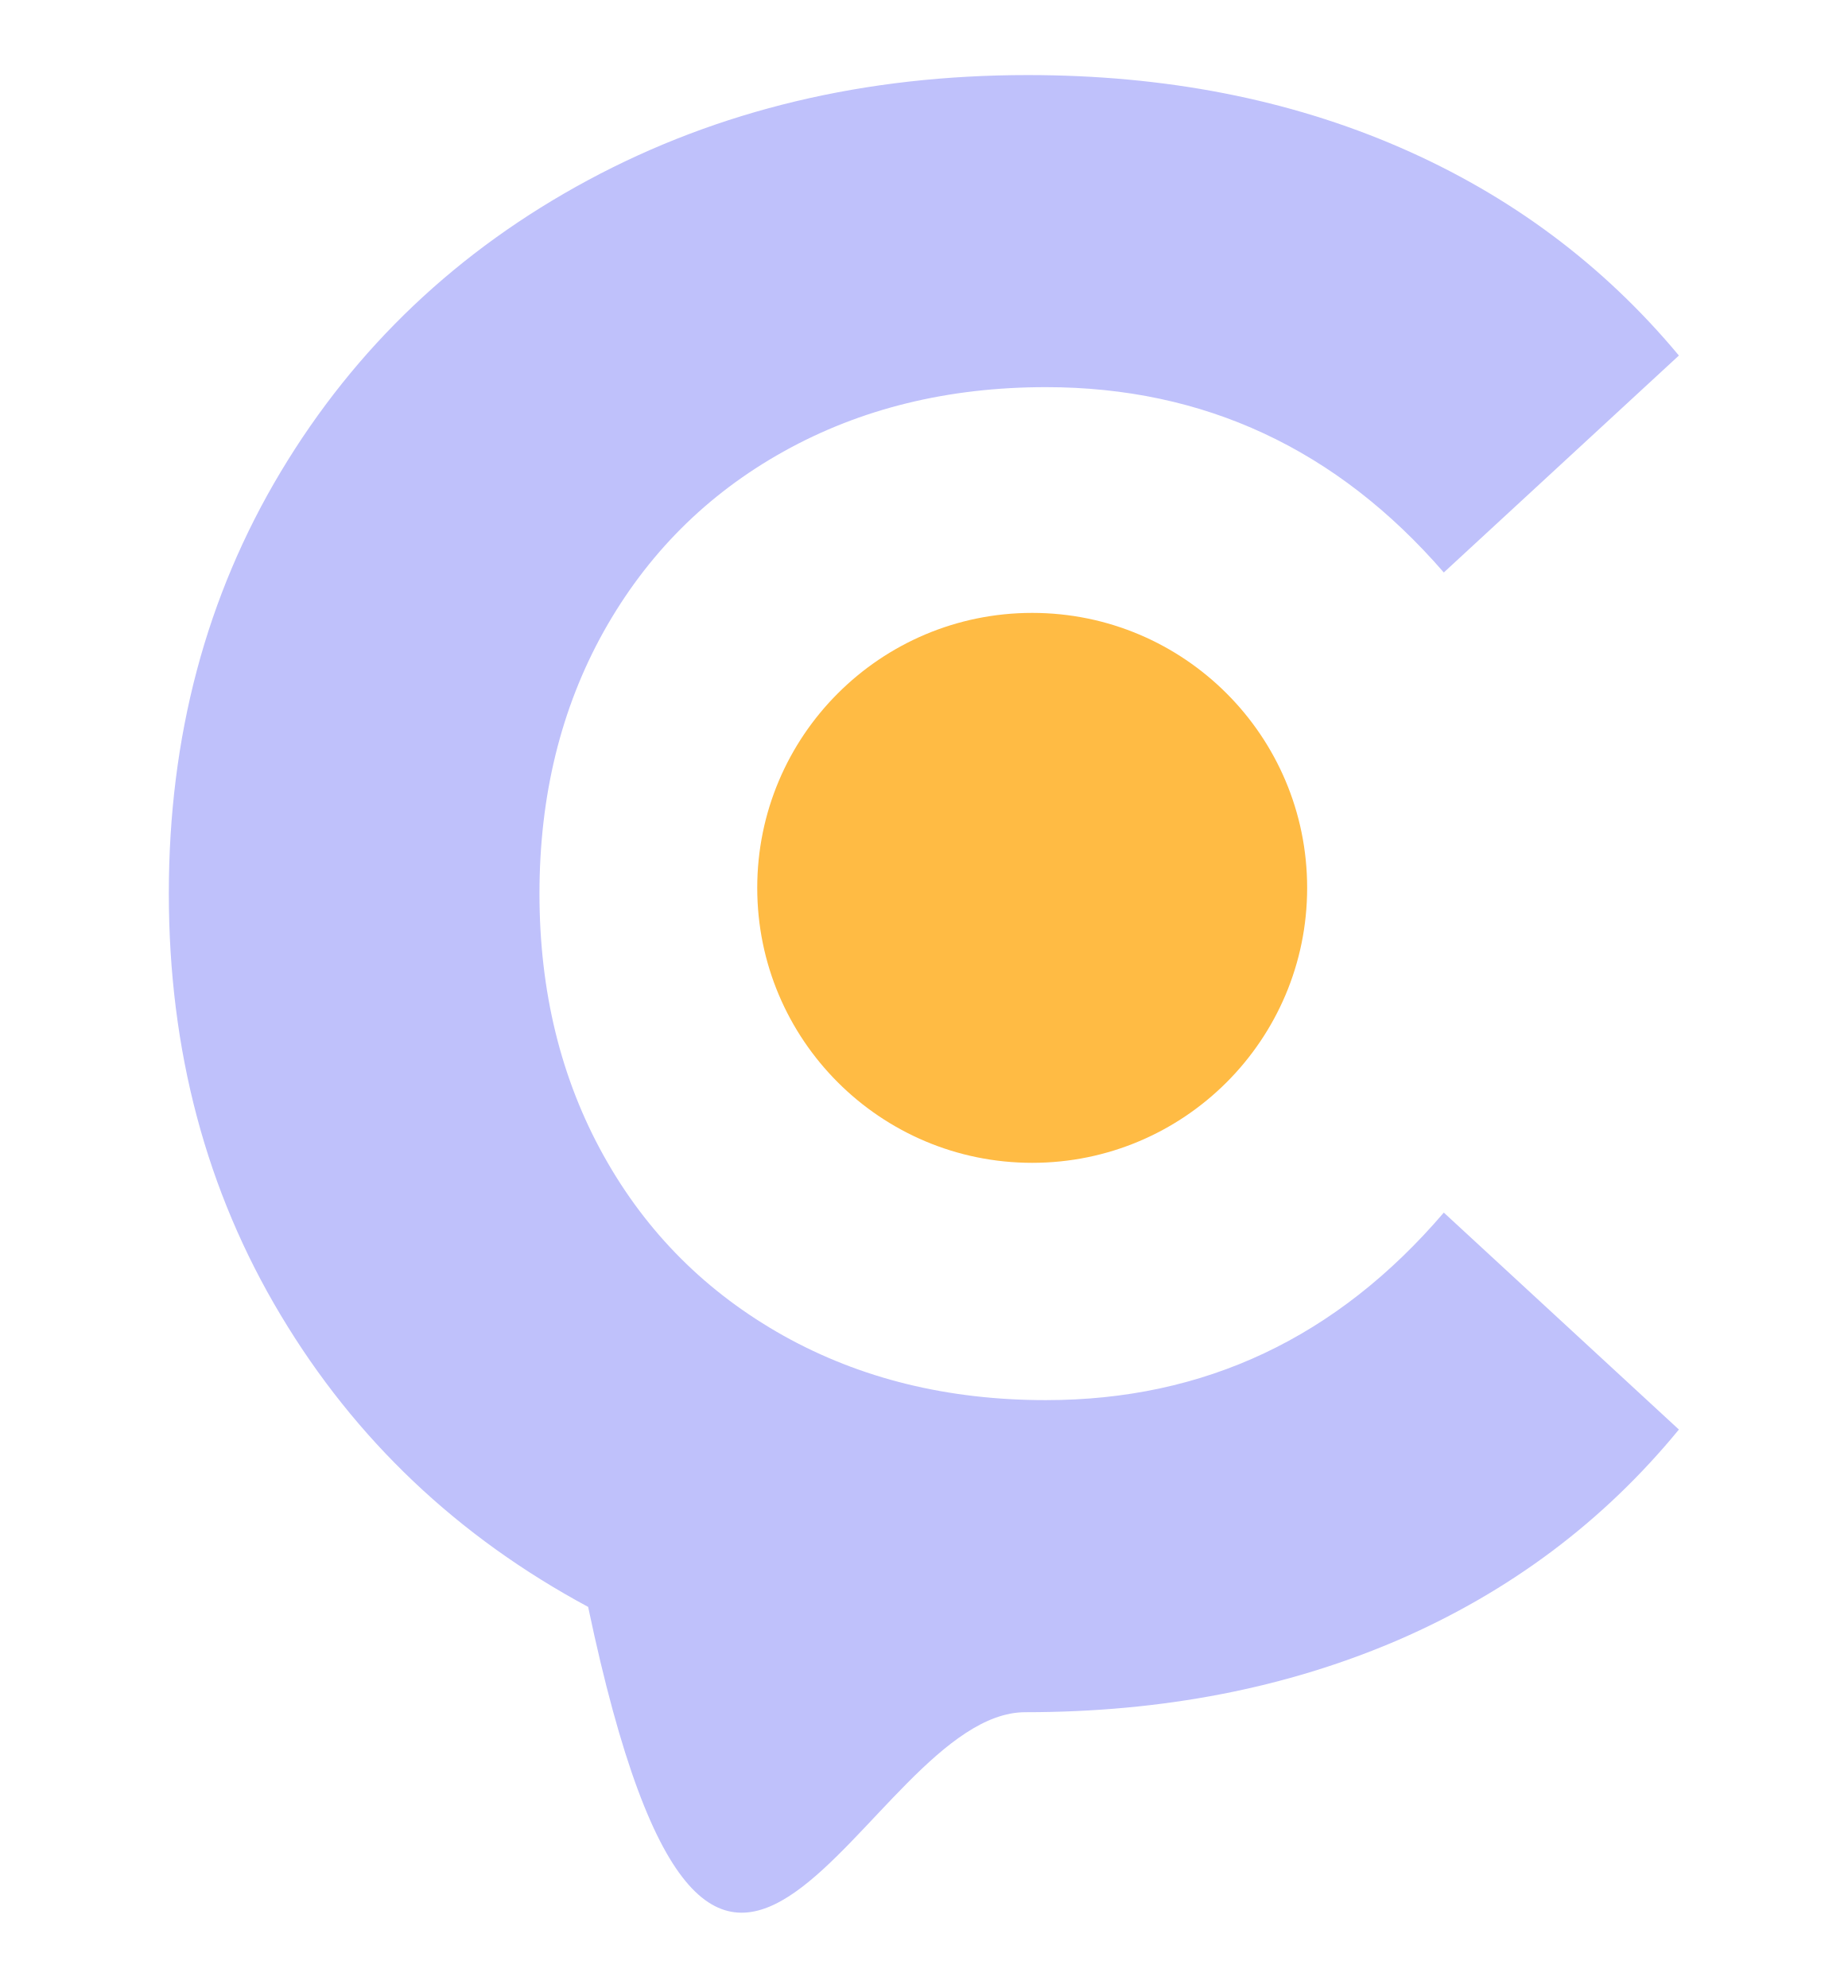
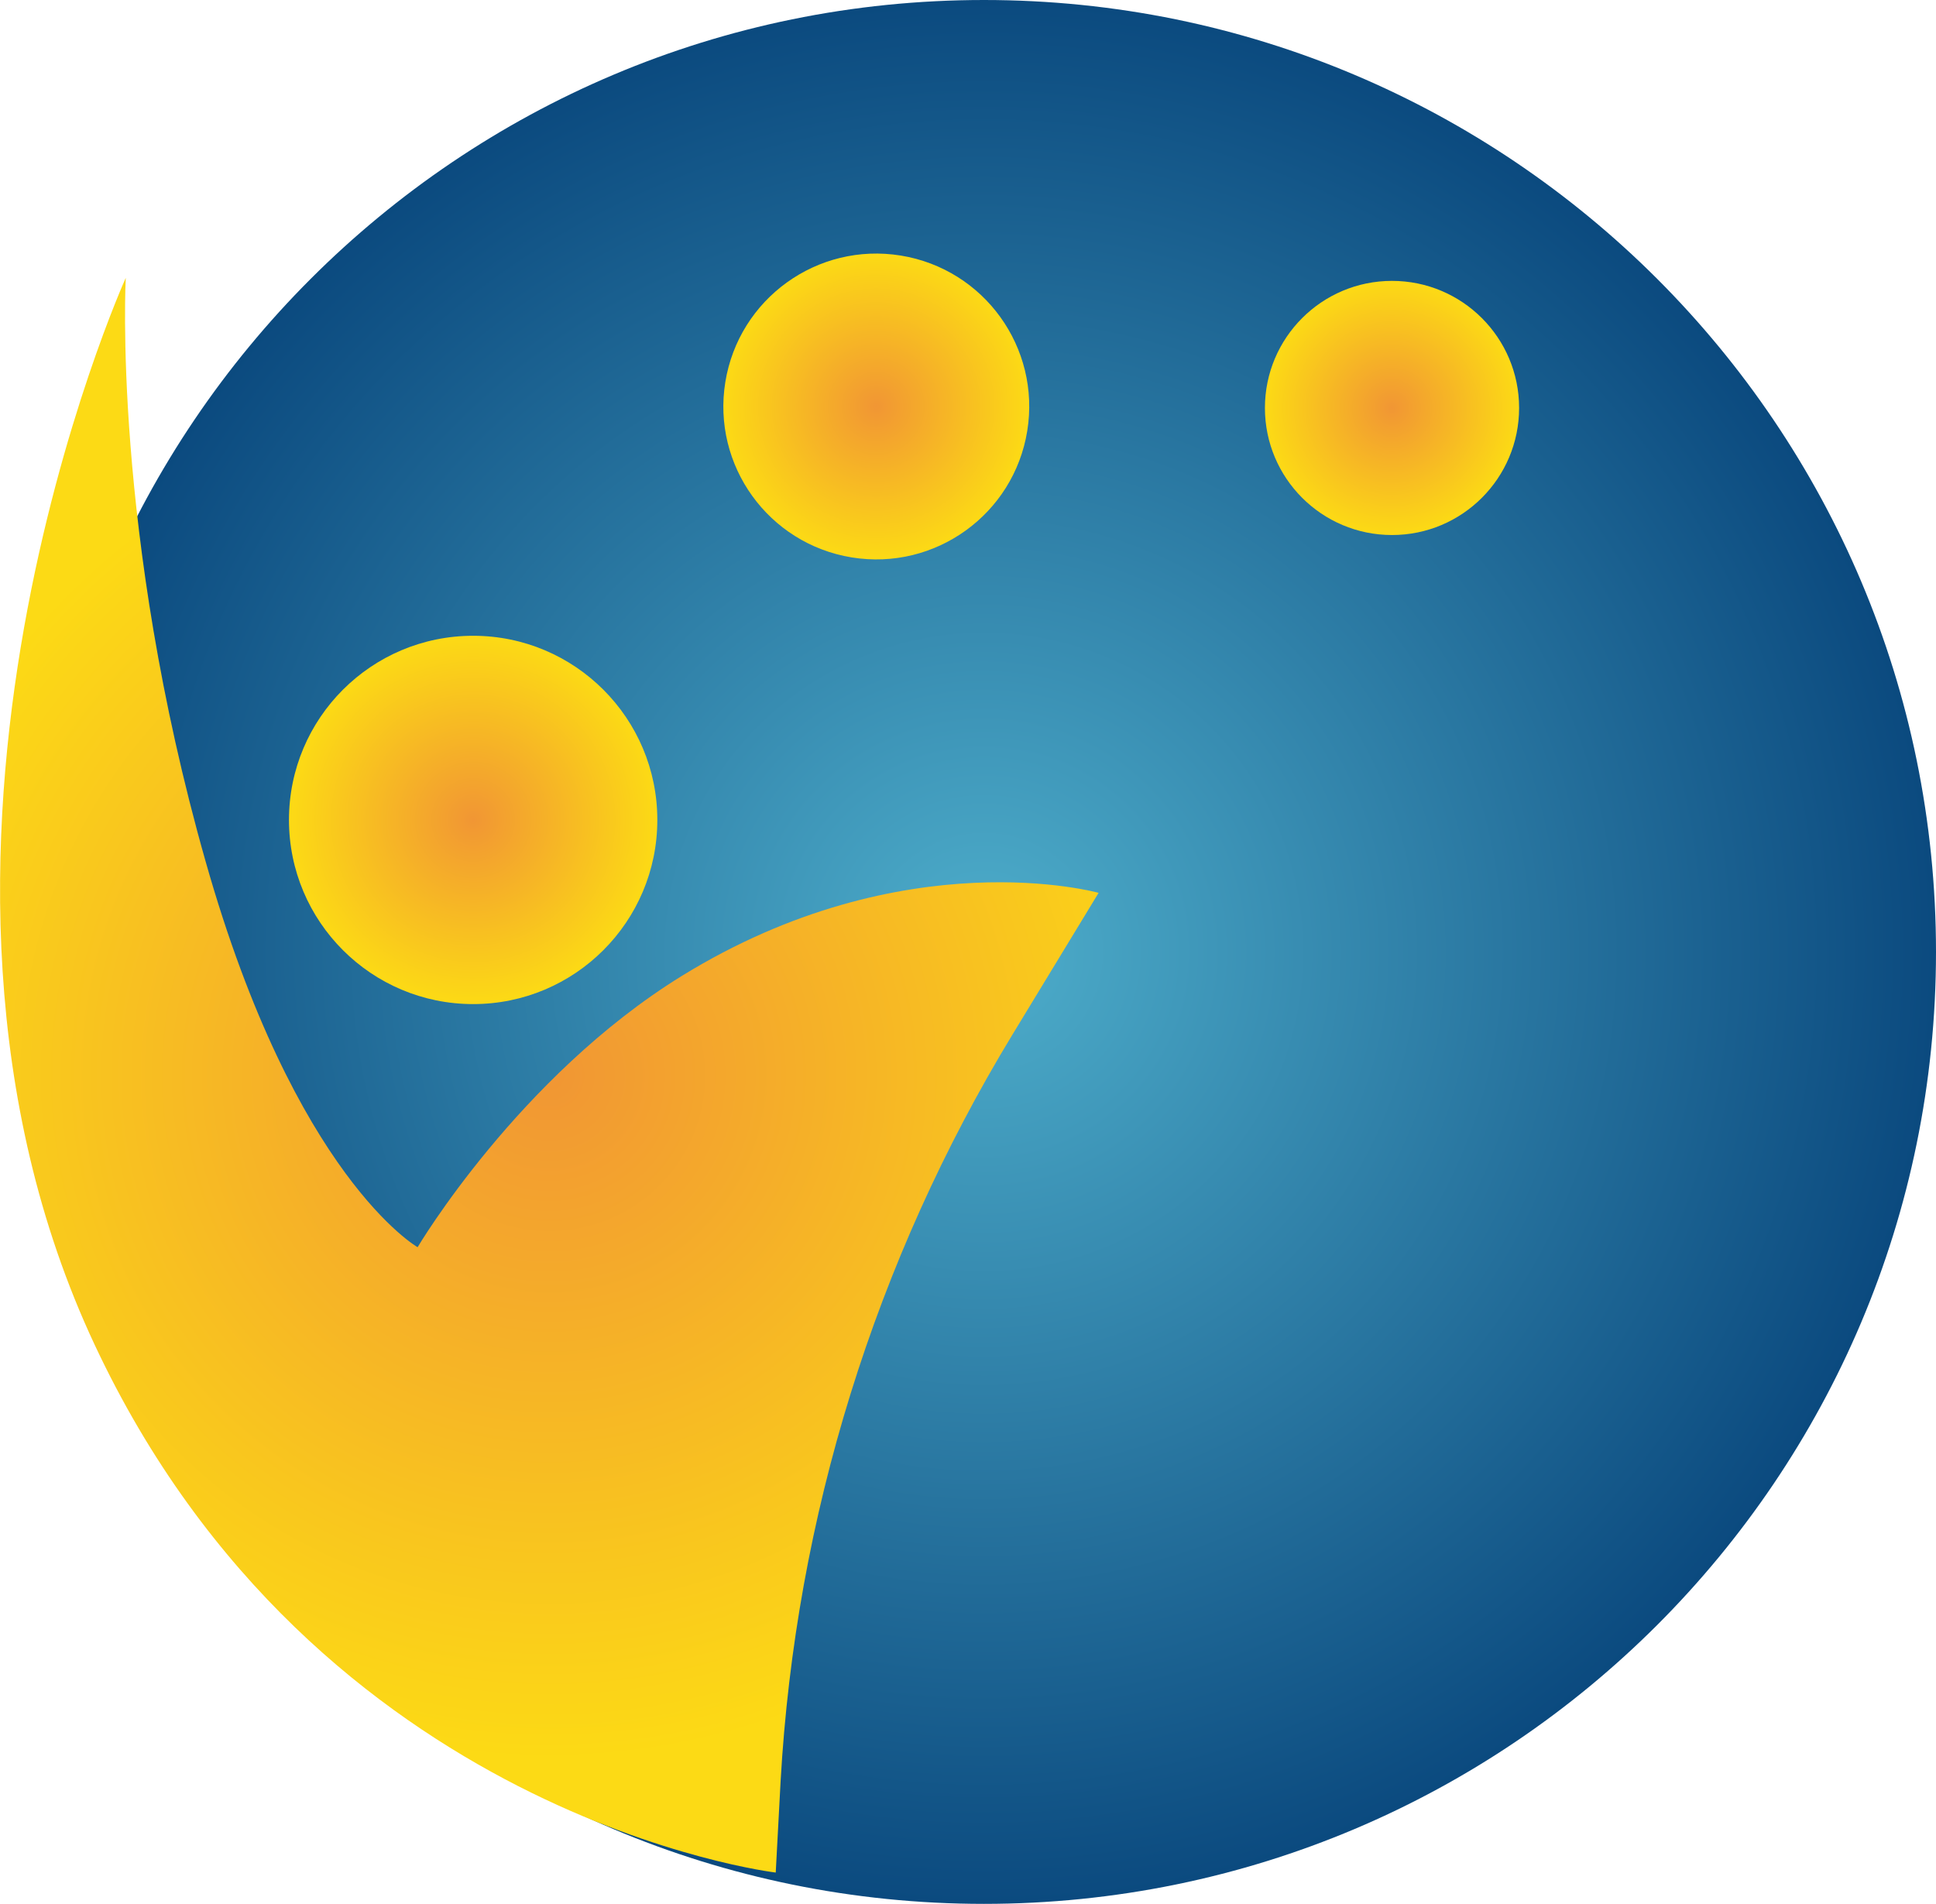
- <svg xmlns="http://www.w3.org/2000/svg" version="1.1" id="Layer_1" x="0px" y="0px" viewBox="0 0 672 723" style="enable-background:new 0 0 672 723;" xml:space="preserve">
-   <style type="text/css">
- 	.st0{fill:#bfc1fb;}
- 	.st1{fill:#FFBB44;}
- </style>
-   <g>
-     <g>
-       <path class="st0" d="M213.9,584.4c-47.4-25.5-84.7-60.8-111.8-106.1C75,433.1,61.4,382,61.4,324.9c0-57,13.6-108.1,40.7-153.3    S166.5,91,213.9,65.5s100.7-38.2,159.9-38.2c49.9,0,95,8.8,135.3,26.3s74.1,42.8,101.5,75.7l-85.5,78.9    c-38.9-44.9-87.2-67.4-144.7-67.4c-35.6,0-67.4,7.8-95.4,23.4s-49.7,37.4-65.4,65.4c-15.6,28-23.4,59.8-23.4,95.4    s7.8,67.4,23.4,95.4s37.4,49.7,65.4,65.4c28,15.6,59.7,23.4,95.4,23.4c57.6,0,105.8-22.7,144.7-68.2l85.5,78.9    c-27.4,33.4-61.4,58.9-102,76.5c-40.6,17.5-85.8,26.3-135.7,26.3C314.3,622.7,261.3,809.9,213.9,584.4z" />
-     </g>
-     <circle class="st1" cx="375.4" cy="322.9" r="100" />
-   </g>
+ <svg xmlns="http://www.w3.org/2000/svg" xmlns:xlink="http://www.w3.org/1999/xlink" id="Camada_1" data-name="Camada 1" viewBox="0 0 278.77 274.18">
+   <defs>
+     <radialGradient id="Gradiente_sem_nome_3" data-name="Gradiente sem nome 3" cx="141.68" cy="139.09" fx="141.68" fy="139.09" r="137.09" gradientTransform="translate(0 276.18) scale(1 -1)" gradientUnits="userSpaceOnUse">
+       <stop offset="0" stop-color="#4eaecb" />
+       <stop offset="1" stop-color="#0b4a7f" />
+     </radialGradient>
+     <radialGradient id="Gradiente_sem_nome_6" data-name="Gradiente sem nome 6" cx="68.13" cy="158.1" fx="68.13" fy="158.1" r="26.52" gradientTransform="translate(0 276.18) scale(1 -1)" gradientUnits="userSpaceOnUse">
+       <stop offset="0" stop-color="#f19634" />
+       <stop offset="1" stop-color="#fcda15" />
+     </radialGradient>
+     <radialGradient id="Gradiente_sem_nome_6-2" data-name="Gradiente sem nome 6" cx="126.17" cy="217.64" fx="126.17" fy="217.64" r="22.02" gradientTransform="translate(-108.87 -31.14) rotate(80.78) scale(1 -1)" xlink:href="#Gradiente_sem_nome_6" />
+     <radialGradient id="Gradiente_sem_nome_6-3" data-name="Gradiente sem nome 6" cx="200.44" cy="217.43" fx="200.44" fy="217.43" r="18.3" xlink:href="#Gradiente_sem_nome_6" />
+     <radialGradient id="Gradiente_sem_nome_6-4" data-name="Gradiente sem nome 6" cx="78.8" cy="121.19" fx="78.8" fy="121.19" r="98.59" gradientTransform="translate(.29 276.04) scale(1 -1)" xlink:href="#Gradiente_sem_nome_6" />
+   </defs>
+   <circle cx="141.68" cy="137.09" r="137.09" style="fill: url(#Gradiente_sem_nome_3);" />
+   <circle cx="68.13" cy="118.08" r="26.52" style="fill: url(#Gradiente_sem_nome_6);" />
+   <circle cx="126.17" cy="58.54" r="22.02" transform="translate(48.18 173.7) rotate(-80.78)" style="fill: url(#Gradiente_sem_nome_6-2);" />
+   <circle cx="200.44" cy="58.75" r="18.3" style="fill: url(#Gradiente_sem_nome_6-3);" />
+   <path d="M60.13,179.61s-17.62-10.02-30.52-55.54c-13.51-47.53-11.5-84.06-11.5-84.06,0,0-37.54,83.06-4.5,153.61,31.94,68.23,98.09,76.05,98.09,76.05l.7-13.13c2.14-38.03,13.6-74.96,33.37-107.52l12.42-20.44s-27.92-7.82-60.04,11.98c-23.5,14.52-38.01,39.04-38.01,39.04Z" style="fill: url(#Gradiente_sem_nome_6-4);" />
</svg>
